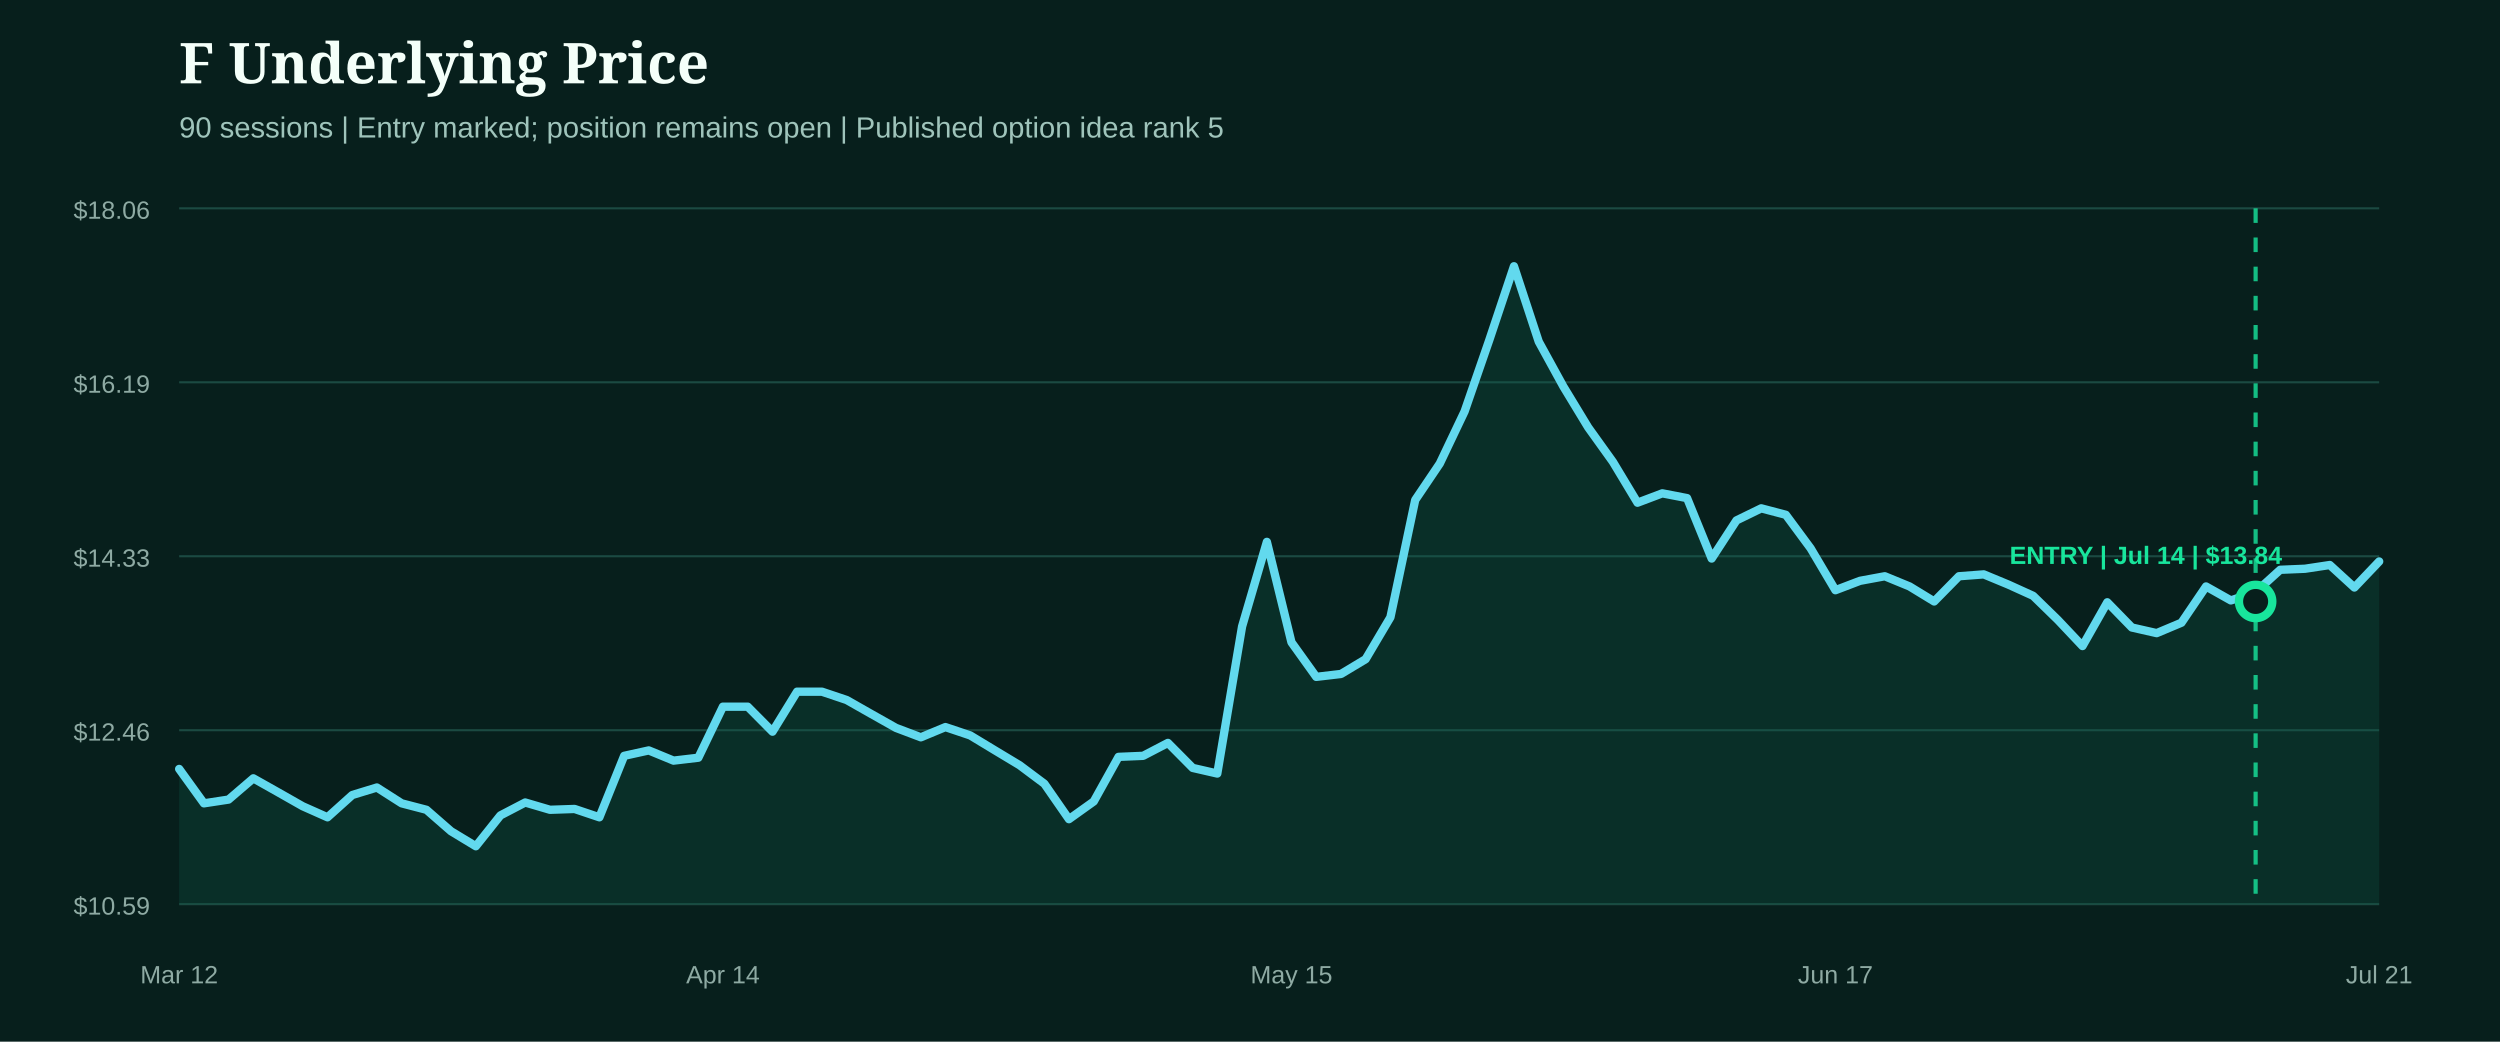
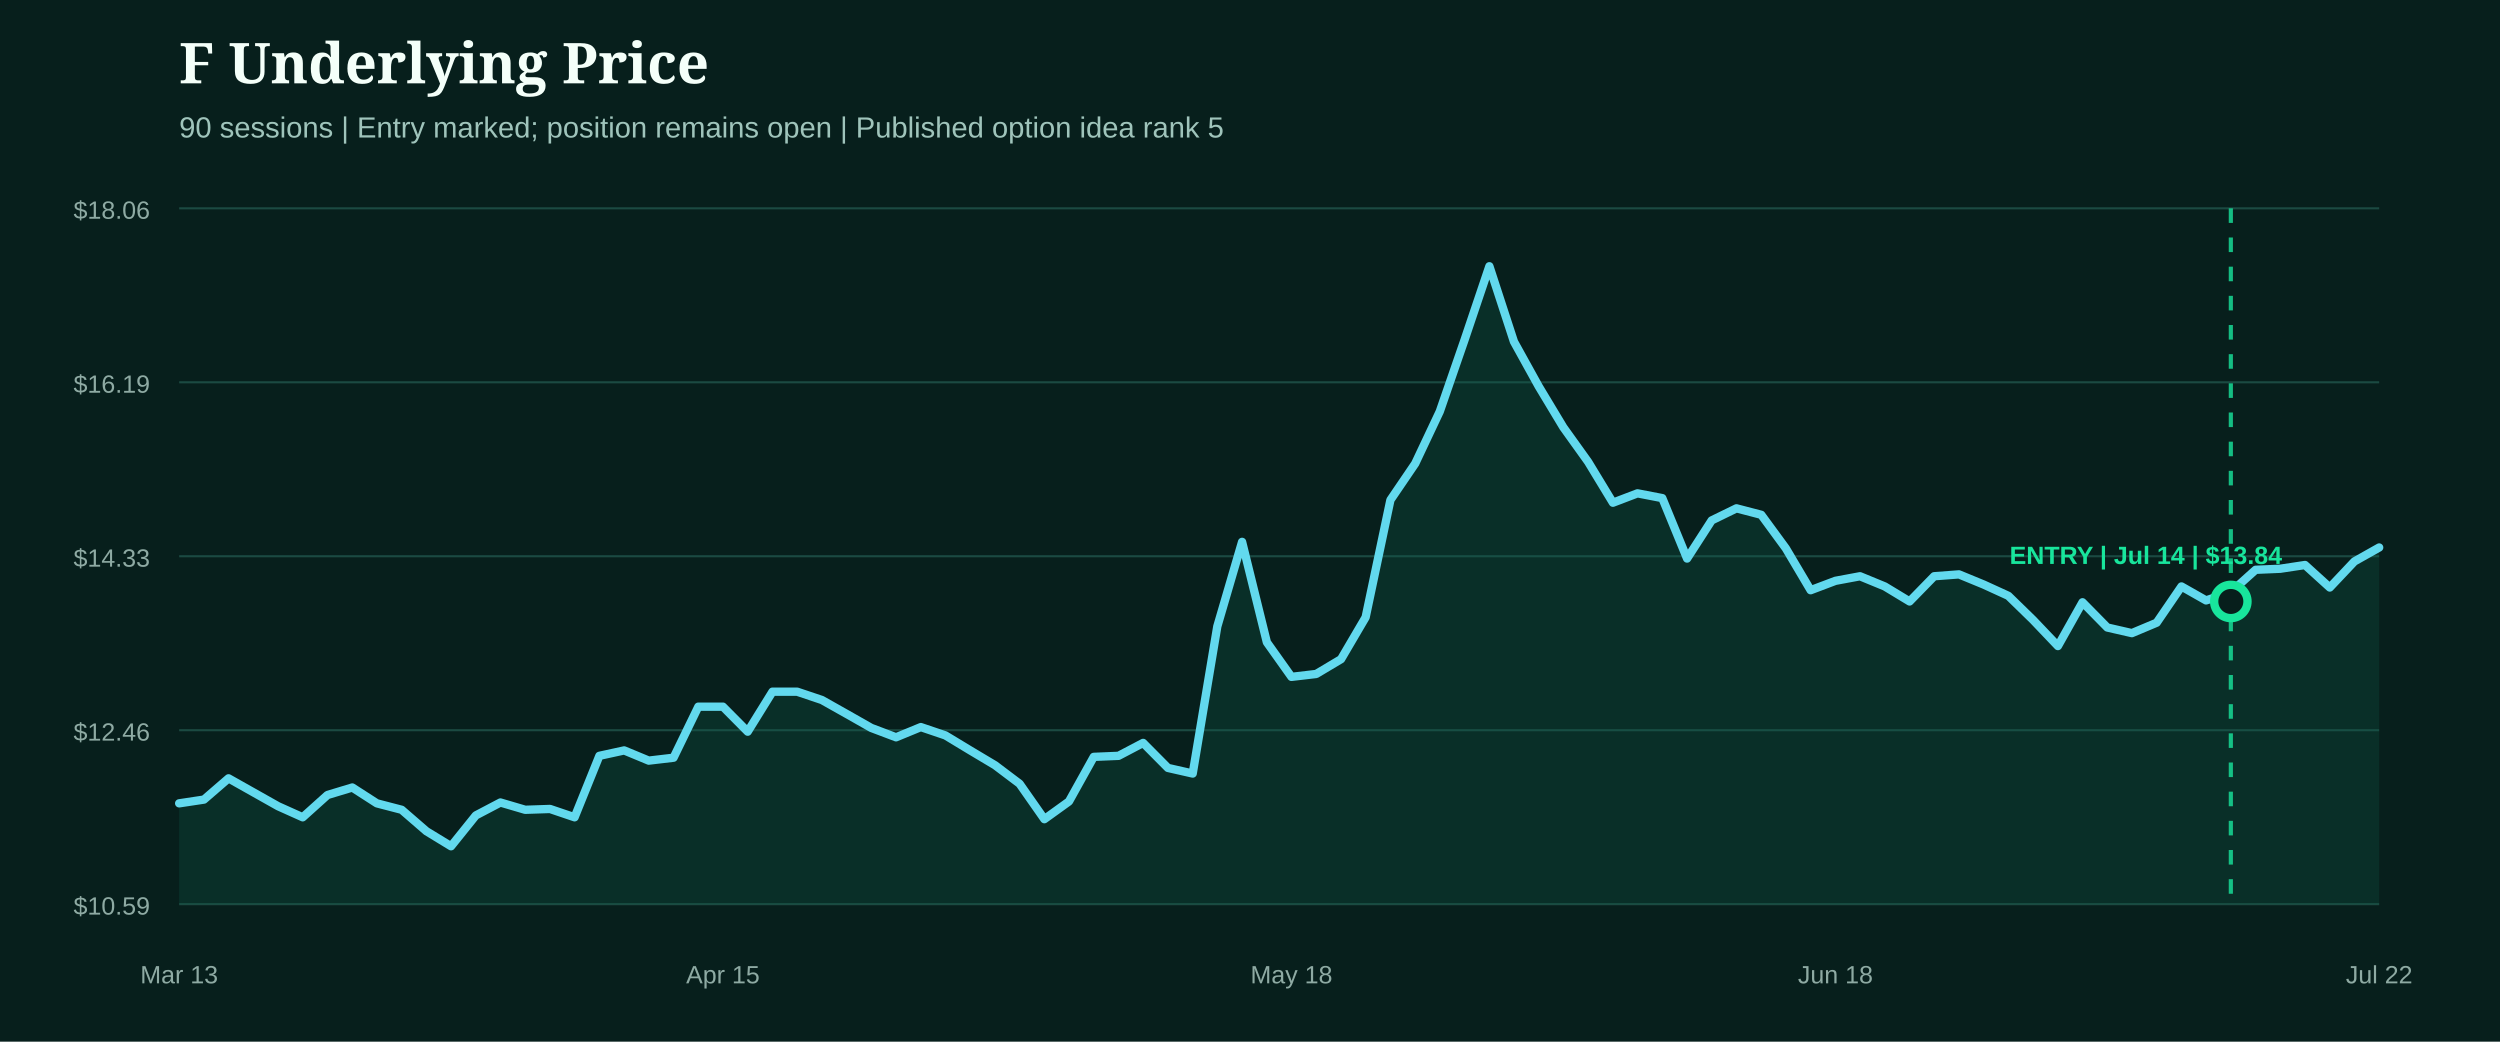
<svg xmlns="http://www.w3.org/2000/svg" width="1200" height="500" viewBox="0 0 1200 500" role="img" aria-label="F underlying price from entry">
  <rect width="1200" height="500" fill="#071f1c" />
  <style>.head{fill:#f4fff9;font:800 27px Georgia,serif}.sub{fill:#9fc4bb;font:14px Arial,sans-serif}.axis{fill:#8eaaa3;font:12px Arial,sans-serif}.marker{font:800 12px Arial,sans-serif}</style>
  <text x="86" y="40" class="head">F Underlying Price</text>
  <text x="86" y="66" class="sub">90 sessions | Entry marked; position remains open | Published option idea rank 5</text>
  <line x1="86" x2="1142" y1="100.0" y2="100.0" stroke="#1b4a42" stroke-width="1" />
  <text x="72" y="105.0" text-anchor="end" class="axis">$18.06</text>
  <line x1="86" x2="1142" y1="183.5" y2="183.5" stroke="#1b4a42" stroke-width="1" />
  <text x="72" y="188.5" text-anchor="end" class="axis">$16.19</text>
  <line x1="86" x2="1142" y1="267.0" y2="267.0" stroke="#1b4a42" stroke-width="1" />
  <text x="72" y="272.0" text-anchor="end" class="axis">$14.33</text>
  <line x1="86" x2="1142" y1="350.5" y2="350.5" stroke="#1b4a42" stroke-width="1" />
  <text x="72" y="355.5" text-anchor="end" class="axis">$12.46</text>
  <line x1="86" x2="1142" y1="434.0" y2="434.0" stroke="#1b4a42" stroke-width="1" />
  <text x="72" y="439.0" text-anchor="end" class="axis">$10.59</text>
-   <path d="M86.0,369.1 L97.9,385.6 L109.7,383.8 L121.6,373.6 L133.5,380.3 L145.3,387.0 L157.2,392.3 L169.1,381.6 L180.9,378.0 L192.8,385.6 L204.7,388.7 L216.5,399.0 L228.4,406.2 L240.2,391.4 L252.1,385.2 L264.0,388.7 L275.8,388.3 L287.7,392.3 L299.6,362.8 L311.4,360.2 L323.3,365.1 L335.2,363.7 L347.0,339.2 L358.9,339.2 L370.8,351.2 L382.6,332.0 L394.5,332.0 L406.4,336.0 L418.2,342.7 L430.1,349.4 L442.0,353.9 L453.8,349.0 L465.7,353.0 L477.6,360.2 L489.4,367.3 L501.3,376.2 L513.1,393.2 L525.0,384.7 L536.9,363.3 L548.7,362.8 L560.6,356.6 L572.5,368.6 L584.3,371.3 L596.2,300.7 L608.1,260.1 L619.9,308.3 L631.8,324.9 L643.7,323.5 L655.5,316.4 L667.4,296.3 L679.3,240.0 L691.1,222.5 L703.0,197.5 L714.9,163.1 L726.7,127.8 L738.6,164.0 L750.4,185.5 L762.3,205.1 L774.2,221.7 L786.0,241.3 L797.9,236.8 L809.8,239.1 L821.6,268.1 L833.5,249.8 L845.4,244.0 L857.2,247.1 L869.1,263.2 L881.0,283.3 L892.8,278.8 L904.7,276.6 L916.6,281.5 L928.4,288.7 L940.3,276.6 L952.2,275.7 L964.0,280.6 L975.9,286.0 L987.8,297.6 L999.6,310.1 L1011.5,289.1 L1023.3,301.2 L1035.2,303.9 L1047.1,298.9 L1058.9,281.5 L1070.8,288.2 L1082.7,284.2 L1094.5,273.5 L1106.4,273.0 L1118.3,271.2 L1130.1,282.0 L1142.0,269.5 L1142.0,434.0 L86.0,434.0 Z" fill="#0f5949" opacity="0.28" />
-   <path d="M86.0,369.1 L97.9,385.6 L109.7,383.8 L121.6,373.6 L133.5,380.3 L145.3,387.0 L157.2,392.3 L169.1,381.6 L180.9,378.0 L192.8,385.6 L204.7,388.7 L216.5,399.0 L228.4,406.2 L240.2,391.4 L252.1,385.2 L264.0,388.7 L275.8,388.3 L287.7,392.3 L299.6,362.8 L311.4,360.2 L323.3,365.1 L335.2,363.7 L347.0,339.2 L358.9,339.2 L370.8,351.2 L382.6,332.0 L394.5,332.0 L406.4,336.0 L418.2,342.7 L430.1,349.4 L442.0,353.9 L453.8,349.0 L465.7,353.0 L477.6,360.2 L489.4,367.3 L501.3,376.2 L513.1,393.2 L525.0,384.7 L536.9,363.3 L548.7,362.8 L560.6,356.6 L572.5,368.6 L584.3,371.3 L596.2,300.7 L608.1,260.1 L619.9,308.3 L631.8,324.9 L643.7,323.5 L655.5,316.4 L667.4,296.3 L679.3,240.0 L691.1,222.5 L703.0,197.5 L714.9,163.1 L726.7,127.8 L738.6,164.0 L750.4,185.5 L762.3,205.1 L774.2,221.7 L786.0,241.3 L797.9,236.8 L809.8,239.1 L821.6,268.1 L833.5,249.8 L845.4,244.0 L857.2,247.1 L869.1,263.2 L881.0,283.3 L892.8,278.8 L904.7,276.6 L916.6,281.5 L928.4,288.7 L940.3,276.6 L952.2,275.7 L964.0,280.6 L975.9,286.0 L987.8,297.6 L999.6,310.1 L1011.5,289.1 L1023.3,301.2 L1035.2,303.9 L1047.1,298.9 L1058.9,281.5 L1070.8,288.2 L1082.7,284.2 L1094.5,273.5 L1106.4,273.0 L1118.3,271.2 L1130.1,282.0 L1142.0,269.5" fill="none" stroke="#62d9ee" stroke-width="4" stroke-linecap="round" stroke-linejoin="round" />
+   <path d="M86.0,385.6 L97.9,383.8 L109.7,373.6 L121.6,380.3 L133.5,387.0 L145.3,392.3 L157.2,381.6 L169.1,378.0 L180.9,385.6 L192.8,388.7 L204.7,399.0 L216.5,406.2 L228.4,391.4 L240.2,385.2 L252.1,388.7 L264.0,388.3 L275.8,392.3 L287.7,362.8 L299.6,360.2 L311.4,365.1 L323.3,363.7 L335.2,339.2 L347.0,339.2 L358.9,351.2 L370.8,332.0 L382.6,332.0 L394.5,336.0 L406.4,342.7 L418.2,349.4 L430.1,353.9 L442.0,349.0 L453.8,353.0 L465.7,360.2 L477.6,367.3 L489.4,376.2 L501.3,393.2 L513.1,384.7 L525.0,363.3 L536.9,362.8 L548.7,356.6 L560.6,368.6 L572.5,371.3 L584.3,300.7 L596.2,260.1 L608.1,308.3 L619.9,324.9 L631.8,323.5 L643.7,316.4 L655.5,296.3 L667.4,240.0 L679.3,222.5 L691.1,197.5 L703.0,163.1 L714.9,127.8 L726.7,164.0 L738.6,185.5 L750.4,205.1 L762.3,221.7 L774.2,241.3 L786.0,236.8 L797.9,239.1 L809.8,268.1 L821.6,249.8 L833.5,244.0 L845.4,247.1 L857.2,263.2 L869.1,283.3 L881.0,278.8 L892.8,276.6 L904.7,281.5 L916.6,288.7 L928.4,276.6 L940.3,275.7 L952.2,280.6 L964.0,286.0 L975.9,297.6 L987.8,310.1 L999.6,289.1 L1011.5,301.2 L1023.3,303.9 L1035.2,298.9 L1047.1,281.5 L1058.9,288.2 L1070.8,284.2 L1082.7,273.5 L1094.5,273.0 L1106.4,271.2 L1118.3,282.0 L1130.1,269.5 L1142.0,262.8 L1142.0,434.0 L86.0,434.0 Z" fill="#0f5949" opacity="0.28" />
+   <path d="M86.0,385.6 L97.9,383.8 L109.7,373.6 L121.6,380.3 L133.5,387.0 L145.3,392.3 L157.2,381.6 L169.1,378.0 L180.9,385.6 L192.8,388.7 L204.7,399.0 L216.5,406.2 L228.4,391.4 L240.2,385.2 L252.1,388.7 L264.0,388.3 L275.8,392.3 L287.7,362.8 L299.6,360.2 L311.4,365.1 L323.3,363.7 L335.2,339.2 L347.0,339.2 L358.9,351.2 L370.8,332.0 L382.6,332.0 L394.5,336.0 L406.4,342.7 L418.2,349.4 L430.1,353.9 L442.0,349.0 L453.8,353.0 L465.7,360.2 L477.6,367.3 L489.4,376.2 L501.3,393.2 L513.1,384.7 L525.0,363.3 L536.9,362.8 L548.7,356.6 L560.6,368.6 L572.5,371.3 L584.3,300.7 L596.2,260.1 L608.1,308.3 L619.9,324.9 L631.8,323.5 L643.7,316.4 L655.5,296.3 L667.4,240.0 L679.3,222.5 L691.1,197.5 L703.0,163.1 L714.9,127.8 L726.7,164.0 L738.6,185.5 L750.4,205.1 L762.3,221.7 L774.2,241.3 L786.0,236.8 L797.9,239.1 L809.8,268.1 L821.6,249.8 L833.5,244.0 L845.4,247.1 L857.2,263.2 L869.1,283.3 L881.0,278.8 L892.8,276.6 L904.7,281.5 L916.6,288.7 L928.4,276.6 L940.3,275.7 L952.2,280.6 L964.0,286.0 L975.9,297.6 L987.8,310.1 L999.6,289.1 L1011.5,301.2 L1023.3,303.9 L1035.2,298.9 L1047.1,281.5 L1058.9,288.2 L1070.8,284.2 L1082.7,273.5 L1094.5,273.0 L1106.4,271.2 L1118.3,282.0 L1130.1,269.5 L1142.0,262.8" fill="none" stroke="#62d9ee" stroke-width="4" stroke-linecap="round" stroke-linejoin="round" />
  <g>
-     <line x1="1082.7" x2="1082.7" y1="100" y2="434" stroke="#18e59c" stroke-width="2" stroke-dasharray="7 7" opacity="0.8" />
-     <circle cx="1082.7" cy="288.7" r="8" fill="#071f1c" stroke="#18e59c" stroke-width="4" />
+     <line x1="1070.8" x2="1070.8" y1="100" y2="434" stroke="#18e59c" stroke-width="2" stroke-dasharray="7 7" opacity="0.8" />
+     <circle cx="1070.8" cy="288.7" r="8" fill="#071f1c" stroke="#18e59c" stroke-width="4" />
    <text x="1030.0" y="270.7" text-anchor="middle" class="marker" fill="#18e59c">ENTRY | Jul 14 | $13.84</text>
  </g>
-   <text x="86.0" y="472" text-anchor="middle" class="axis">Mar 12</text>
-   <text x="347.0" y="472" text-anchor="middle" class="axis">Apr 14</text>
-   <text x="619.9" y="472" text-anchor="middle" class="axis">May 15</text>
-   <text x="881.0" y="472" text-anchor="middle" class="axis">Jun 17</text>
-   <text x="1142.0" y="472" text-anchor="middle" class="axis">Jul 21</text>
+   <text x="86.0" y="472" text-anchor="middle" class="axis">Mar 13</text>
+   <text x="347.0" y="472" text-anchor="middle" class="axis">Apr 15</text>
+   <text x="619.9" y="472" text-anchor="middle" class="axis">May 18</text>
+   <text x="881.0" y="472" text-anchor="middle" class="axis">Jun 18</text>
+   <text x="1142.0" y="472" text-anchor="middle" class="axis">Jul 22</text>
</svg>
